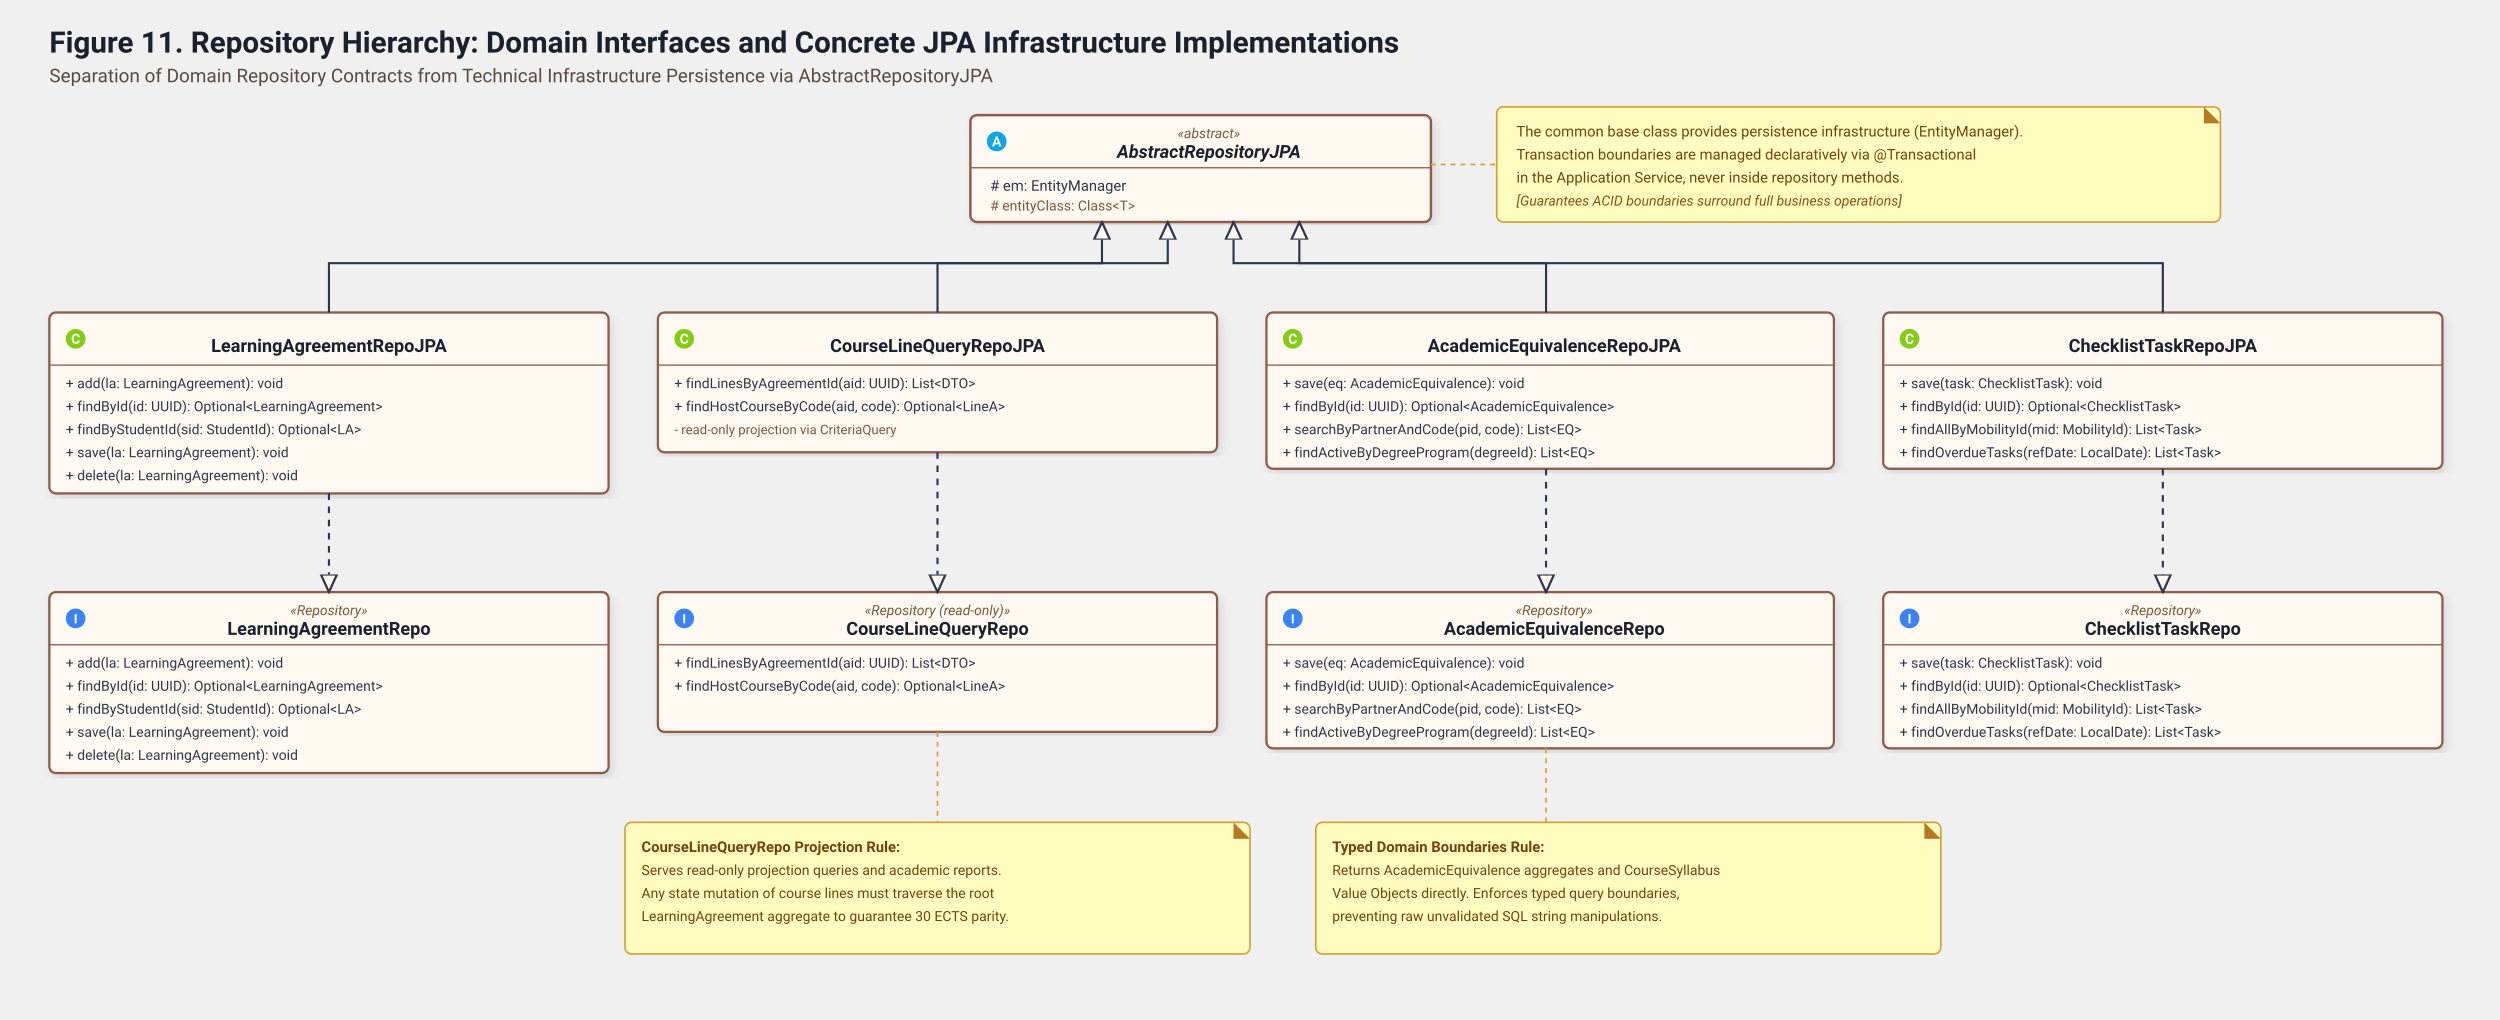
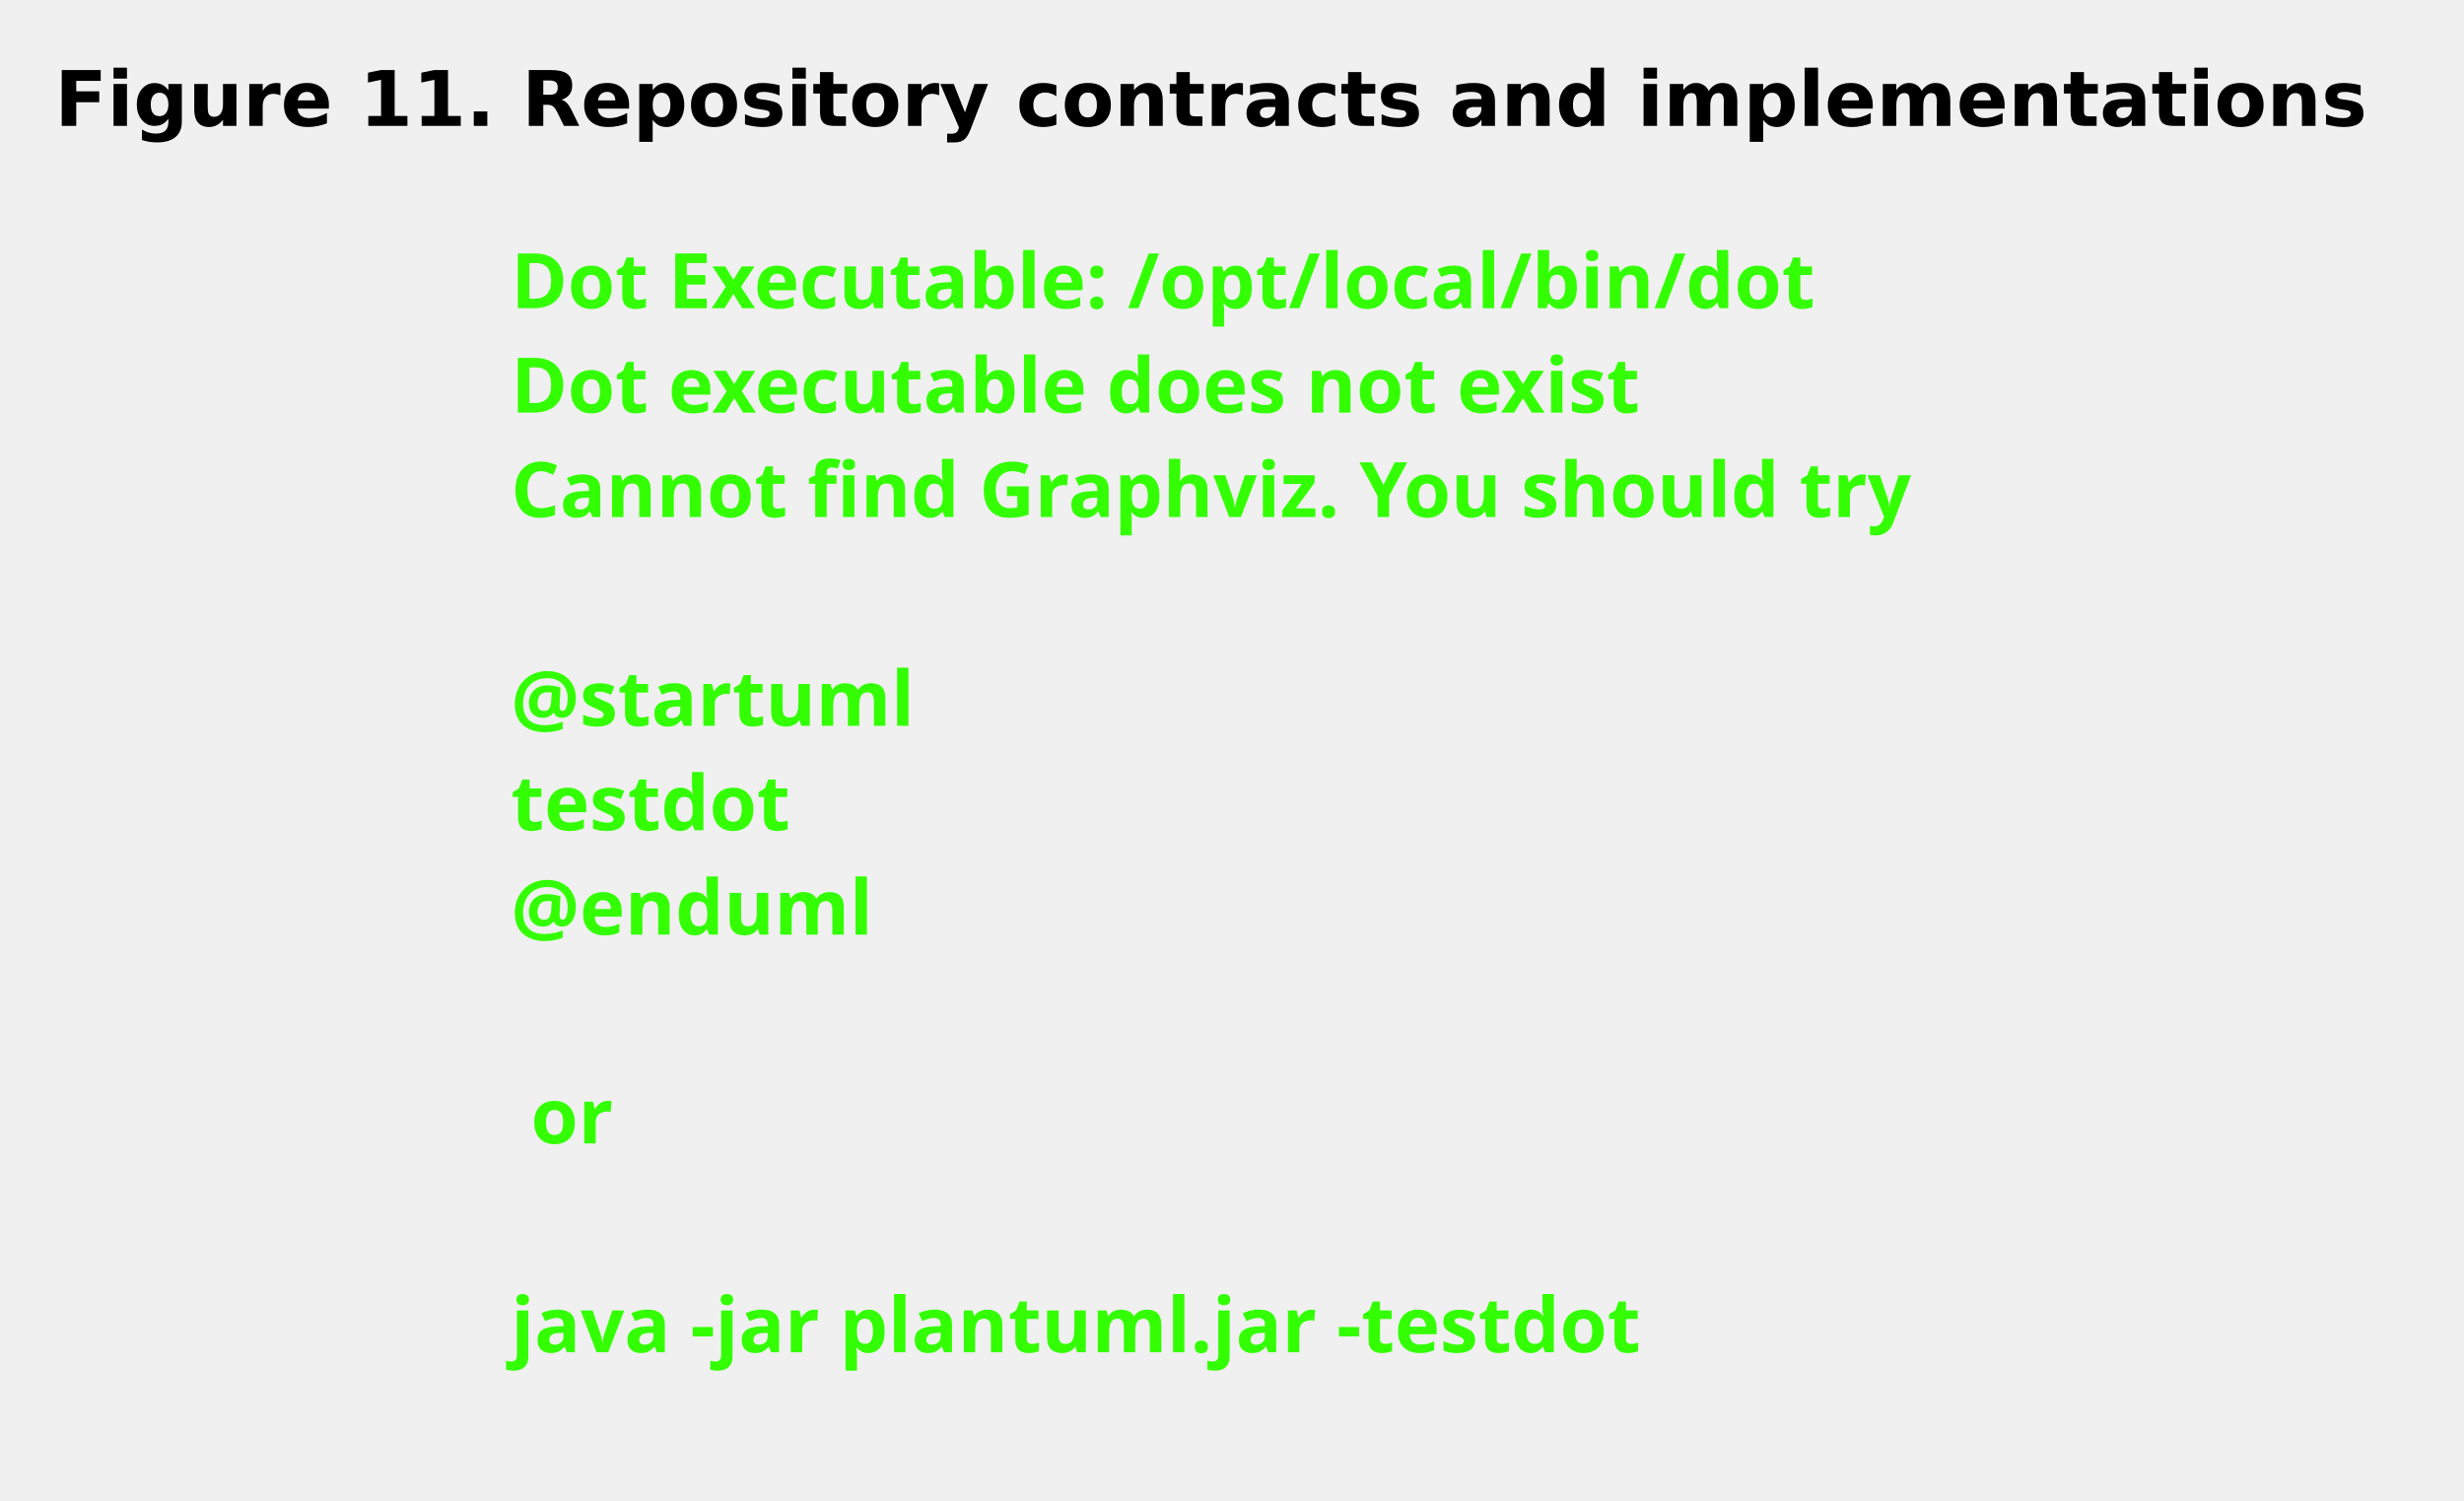
- <svg xmlns="http://www.w3.org/2000/svg" viewBox="0 0 1520 620" width="100%" height="100%" style="background-color: #FBF8F1; font-family: -apple-system, BlinkMacSystemFont, 'Segoe UI', Roboto, Helvetica, Arial, sans-serif;">
-   <defs>
-     <marker id="arrow" viewBox="0 0 10 10" refX="9" refY="5" markerWidth="6" markerHeight="6" orient="auto-start-reverse">
-       <path d="M 0 1 L 10 5 L 0 9 z" fill="#2D3748" />
-     </marker>
-     <marker id="gen-arrow" viewBox="0 0 12 12" refX="11" refY="6" markerWidth="9" markerHeight="9" orient="auto-start-reverse">
-       <polygon points="0,1 11,6 0,11" fill="#FFF9F2" stroke="#2D3748" stroke-width="1.4" />
-     </marker>
-     <marker id="impl-arrow" viewBox="0 0 12 12" refX="11" refY="6" markerWidth="9" markerHeight="9" orient="auto-start-reverse">
-       <polygon points="0,1 11,6 0,11" fill="#FFF9F2" stroke="#2D3748" stroke-width="1.4" />
-     </marker>
-     <filter id="shadow" x="-3%" y="-3%" width="106%" height="106%">
-       <feDropShadow dx="2" dy="3" stdDeviation="3" flood-opacity="0.10" />
-     </filter>
-   </defs>
-   <text x="30" y="32" font-size="18" font-weight="bold" fill="#1A202C">Figure 11. Repository Hierarchy: Domain Interfaces and Concrete JPA Infrastructure Implementations</text>
-   <text x="30" y="50" font-size="11.5" fill="#5A4A3E">Separation of Domain Repository Contracts from Technical Infrastructure Persistence via AbstractRepositoryJPA</text>
-   <g transform="translate(590, 70)">
-     <rect x="0" y="0" width="280" height="65" rx="4" fill="#FFF9F2" stroke="#8D5B4C" stroke-width="1.5" filter="url(#shadow)" />
-     <circle cx="16" cy="16" r="6" fill="#0EA5E9" />
-     <text x="16" y="19" text-anchor="middle" font-size="8.5" font-weight="bold" fill="#FFFFFF">A</text>
-     <text x="145" y="14" text-anchor="middle" font-size="8.5" font-style="italic" fill="#7A583A">«abstract»</text>
-     <text x="145" y="26" text-anchor="middle" font-size="11" font-weight="bold" font-style="italic" fill="#1A202C">AbstractRepositoryJPA</text>
-     <line x1="0" y1="32" x2="280" y2="32" stroke="#8D5B4C" stroke-width="0.8" />
-     <text x="12" y="46" font-size="9" fill="#2D3748"># em: EntityManager</text>
-     <text x="12" y="58" font-size="8.5" fill="#7A583A"># entityClass: Class&lt;T&gt;</text>
+ <svg xmlns="http://www.w3.org/2000/svg" contentStyleType="text/css" data-diagram-type="CLASS" height="274px" preserveAspectRatio="none" style="width:450px;height:274px;background:#FFFFFF;" version="1.1" viewBox="0 0 450 274" width="450px" zoomAndPan="magnify">
+   <defs />
+   <g>
+     <g class="title" data-source-line="1">
+       <text fill="#000000" font-family="DejaVu Sans" font-size="14" font-weight="bold" lengthAdjust="spacing" textLength="422.297" x="10" y="22.995">Figure 11. Repository contracts and implementations</text>
+     </g>
+     <text fill="#33FF02" font-family="sans-serif" font-size="14" font-weight="bold" lengthAdjust="spacing" textLength="238.433" x="93.311" y="56.297">Dot Executable: /opt/local/bin/dot</text>
+     <text fill="#33FF02" font-family="sans-serif" font-size="14" font-weight="bold" lengthAdjust="spacing" textLength="207.003" x="93.311" y="75.365">Dot executable does not exist</text>
+     <text fill="#33FF02" font-family="sans-serif" font-size="14" font-weight="bold" lengthAdjust="spacing" textLength="256.675" x="93.311" y="94.433">Cannot find Graphviz. You should try</text>
+     <text fill="#33FF02" font-family="sans-serif" font-size="14" font-weight="bold" lengthAdjust="spacing" textLength="3.64" x="93.311" y="113.501"> </text>
+     <text fill="#33FF02" font-family="sans-serif" font-size="14" font-weight="bold" lengthAdjust="spacing" textLength="73.696" x="93.311" y="132.569">@startuml</text>
+     <text fill="#33FF02" font-family="sans-serif" font-size="14" font-weight="bold" lengthAdjust="spacing" textLength="50.988" x="93.311" y="151.637">testdot</text>
+     <text fill="#33FF02" font-family="sans-serif" font-size="14" font-weight="bold" lengthAdjust="spacing" textLength="66.108" x="93.311" y="170.704">@enduml</text>
+     <text fill="#33FF02" font-family="sans-serif" font-size="14" font-weight="bold" lengthAdjust="spacing" textLength="3.64" x="93.311" y="189.772"> </text>
+     <text fill="#33FF02" font-family="sans-serif" font-size="14" font-weight="bold" lengthAdjust="spacing" textLength="15.022" x="96.951" y="208.84">or</text>
+     <text fill="#33FF02" font-family="sans-serif" font-size="14" font-weight="bold" lengthAdjust="spacing" textLength="3.64" x="93.311" y="227.908"> </text>
+     <text fill="#33FF02" font-family="sans-serif" font-size="14" font-weight="bold" lengthAdjust="spacing" textLength="206.303" x="93.311" y="246.976">java -jar plantuml.jar -testdot</text>
+     <text fill="#33FF02" font-family="sans-serif" font-size="14" font-weight="bold" lengthAdjust="spacing" textLength="3.64" x="93.311" y="266.044"> </text>
  </g>
-   <g transform="translate(910, 65)">
-     <rect x="0" y="0" width="440" height="70" rx="4" fill="#FEFCBF" stroke="#D69E2E" stroke-width="1" />
-     <path d="M 430 0 L 440 10 L 430 10 Z" fill="#B7791F" />
-     <text x="12" y="18" font-size="9" fill="#744210">The common base class provides persistence infrastructure (EntityManager).</text>
-     <text x="12" y="32" font-size="9" fill="#744210">Transaction boundaries are managed declaratively via @Transactional</text>
-     <text x="12" y="46" font-size="9" fill="#744210">in the Application Service, never inside repository methods.</text>
-     <text x="12" y="60" font-size="8.5" font-style="italic" fill="#8C5015">[Guarantees ACID boundaries surround full business operations]</text>
-   </g>
-   <line x1="870" y1="100" x2="910" y2="100" stroke="#D69E2E" stroke-width="1" stroke-dasharray="3,3" />
-   <g transform="translate(30, 190)">
-     <rect x="0" y="0" width="340" height="110" rx="4" fill="#FFF9F2" stroke="#8D5B4C" stroke-width="1.4" filter="url(#shadow)" />
-     <circle cx="16" cy="16" r="6" fill="#84CC16" />
-     <text x="16" y="19" text-anchor="middle" font-size="8.5" font-weight="bold" fill="#FFFFFF">C</text>
-     <text x="170" y="24" text-anchor="middle" font-size="11" font-weight="bold" fill="#1A202C">LearningAgreementRepoJPA</text>
-     <line x1="0" y1="32" x2="340" y2="32" stroke="#8D5B4C" stroke-width="0.8" />
-     <text x="10" y="46" font-size="8.5" fill="#2D3748">+ add(la: LearningAgreement): void</text>
-     <text x="10" y="60" font-size="8.5" fill="#2D3748">+ findById(id: UUID): Optional&lt;LearningAgreement&gt;</text>
-     <text x="10" y="74" font-size="8.5" fill="#2D3748">+ findByStudentId(sid: StudentId): Optional&lt;LA&gt;</text>
-     <text x="10" y="88" font-size="8.5" fill="#2D3748">+ save(la: LearningAgreement): void</text>
-     <text x="10" y="102" font-size="8.5" fill="#2D3748">+ delete(la: LearningAgreement): void</text>
-   </g>
-   <g transform="translate(400, 190)">
-     <rect x="0" y="0" width="340" height="85" rx="4" fill="#FFF9F2" stroke="#8D5B4C" stroke-width="1.4" filter="url(#shadow)" />
-     <circle cx="16" cy="16" r="6" fill="#84CC16" />
-     <text x="16" y="19" text-anchor="middle" font-size="8.5" font-weight="bold" fill="#FFFFFF">C</text>
-     <text x="170" y="24" text-anchor="middle" font-size="11" font-weight="bold" fill="#1A202C">CourseLineQueryRepoJPA</text>
-     <line x1="0" y1="32" x2="340" y2="32" stroke="#8D5B4C" stroke-width="0.8" />
-     <text x="10" y="46" font-size="8.5" fill="#2D3748">+ findLinesByAgreementId(aid: UUID): List&lt;DTO&gt;</text>
-     <text x="10" y="60" font-size="8.5" fill="#2D3748">+ findHostCourseByCode(aid, code): Optional&lt;LineA&gt;</text>
-     <text x="10" y="74" font-size="8" fill="#7A583A">- read-only projection via CriteriaQuery</text>
-   </g>
-   <g transform="translate(770, 190)">
-     <rect x="0" y="0" width="345" height="95" rx="4" fill="#FFF9F2" stroke="#8D5B4C" stroke-width="1.4" filter="url(#shadow)" />
-     <circle cx="16" cy="16" r="6" fill="#84CC16" />
-     <text x="16" y="19" text-anchor="middle" font-size="8.5" font-weight="bold" fill="#FFFFFF">C</text>
-     <text x="175" y="24" text-anchor="middle" font-size="11" font-weight="bold" fill="#1A202C">AcademicEquivalenceRepoJPA</text>
-     <line x1="0" y1="32" x2="345" y2="32" stroke="#8D5B4C" stroke-width="0.8" />
-     <text x="10" y="46" font-size="8.5" fill="#2D3748">+ save(eq: AcademicEquivalence): void</text>
-     <text x="10" y="60" font-size="8.5" fill="#2D3748">+ findById(id: UUID): Optional&lt;AcademicEquivalence&gt;</text>
-     <text x="10" y="74" font-size="8.5" fill="#2D3748">+ searchByPartnerAndCode(pid, code): List&lt;EQ&gt;</text>
-     <text x="10" y="88" font-size="8.5" fill="#2D3748">+ findActiveByDegreeProgram(degreeId): List&lt;EQ&gt;</text>
-   </g>
-   <g transform="translate(1145, 190)">
-     <rect x="0" y="0" width="340" height="95" rx="4" fill="#FFF9F2" stroke="#8D5B4C" stroke-width="1.4" filter="url(#shadow)" />
-     <circle cx="16" cy="16" r="6" fill="#84CC16" />
-     <text x="16" y="19" text-anchor="middle" font-size="8.5" font-weight="bold" fill="#FFFFFF">C</text>
-     <text x="170" y="24" text-anchor="middle" font-size="11" font-weight="bold" fill="#1A202C">ChecklistTaskRepoJPA</text>
-     <line x1="0" y1="32" x2="340" y2="32" stroke="#8D5B4C" stroke-width="0.8" />
-     <text x="10" y="46" font-size="8.5" fill="#2D3748">+ save(task: ChecklistTask): void</text>
-     <text x="10" y="60" font-size="8.5" fill="#2D3748">+ findById(id: UUID): Optional&lt;ChecklistTask&gt;</text>
-     <text x="10" y="74" font-size="8.5" fill="#2D3748">+ findAllByMobilityId(mid: MobilityId): List&lt;Task&gt;</text>
-     <text x="10" y="88" font-size="8.5" fill="#2D3748">+ findOverdueTasks(refDate: LocalDate): List&lt;Task&gt;</text>
-   </g>
-   <path d="M 200 190 L 200 160 L 670 160 L 670 135" stroke="#2D3748" stroke-width="1.3" fill="none" marker-end="url(#gen-arrow)" />
-   <path d="M 570 190 L 570 160 L 710 160 L 710 135" stroke="#2D3748" stroke-width="1.3" fill="none" marker-end="url(#gen-arrow)" />
-   <path d="M 940 190 L 940 160 L 750 160 L 750 135" stroke="#2D3748" stroke-width="1.3" fill="none" marker-end="url(#gen-arrow)" />
-   <path d="M 1315 190 L 1315 160 L 790 160 L 790 135" stroke="#2D3748" stroke-width="1.3" fill="none" marker-end="url(#gen-arrow)" />
-   <g transform="translate(30, 360)">
-     <rect x="0" y="0" width="340" height="110" rx="4" fill="#FFF9F2" stroke="#8D5B4C" stroke-width="1.4" filter="url(#shadow)" />
-     <circle cx="16" cy="16" r="6" fill="#3B82F6" />
-     <text x="16" y="19" text-anchor="middle" font-size="8" font-weight="bold" fill="#FFFFFF">I</text>
-     <text x="170" y="14" text-anchor="middle" font-size="8.5" font-style="italic" fill="#7A583A">«Repository»</text>
-     <text x="170" y="26" text-anchor="middle" font-size="11" font-weight="bold" fill="#1A202C">LearningAgreementRepo</text>
-     <line x1="0" y1="32" x2="340" y2="32" stroke="#8D5B4C" stroke-width="0.8" />
-     <text x="10" y="46" font-size="8.5" fill="#2D3748">+ add(la: LearningAgreement): void</text>
-     <text x="10" y="60" font-size="8.5" fill="#2D3748">+ findById(id: UUID): Optional&lt;LearningAgreement&gt;</text>
-     <text x="10" y="74" font-size="8.5" fill="#2D3748">+ findByStudentId(sid: StudentId): Optional&lt;LA&gt;</text>
-     <text x="10" y="88" font-size="8.5" fill="#2D3748">+ save(la: LearningAgreement): void</text>
-     <text x="10" y="102" font-size="8.5" fill="#2D3748">+ delete(la: LearningAgreement): void</text>
-   </g>
-   <g transform="translate(400, 360)">
-     <rect x="0" y="0" width="340" height="85" rx="4" fill="#FFF9F2" stroke="#8D5B4C" stroke-width="1.4" filter="url(#shadow)" />
-     <circle cx="16" cy="16" r="6" fill="#3B82F6" />
-     <text x="16" y="19" text-anchor="middle" font-size="8" font-weight="bold" fill="#FFFFFF">I</text>
-     <text x="170" y="14" text-anchor="middle" font-size="8.5" font-style="italic" fill="#7A583A">«Repository (read-only)»</text>
-     <text x="170" y="26" text-anchor="middle" font-size="11" font-weight="bold" fill="#1A202C">CourseLineQueryRepo</text>
-     <line x1="0" y1="32" x2="340" y2="32" stroke="#8D5B4C" stroke-width="0.8" />
-     <text x="10" y="46" font-size="8.5" fill="#2D3748">+ findLinesByAgreementId(aid: UUID): List&lt;DTO&gt;</text>
-     <text x="10" y="60" font-size="8.5" fill="#2D3748">+ findHostCourseByCode(aid, code): Optional&lt;LineA&gt;</text>
-   </g>
-   <g transform="translate(770, 360)">
-     <rect x="0" y="0" width="345" height="95" rx="4" fill="#FFF9F2" stroke="#8D5B4C" stroke-width="1.4" filter="url(#shadow)" />
-     <circle cx="16" cy="16" r="6" fill="#3B82F6" />
-     <text x="16" y="19" text-anchor="middle" font-size="8" font-weight="bold" fill="#FFFFFF">I</text>
-     <text x="175" y="14" text-anchor="middle" font-size="8.5" font-style="italic" fill="#7A583A">«Repository»</text>
-     <text x="175" y="26" text-anchor="middle" font-size="11" font-weight="bold" fill="#1A202C">AcademicEquivalenceRepo</text>
-     <line x1="0" y1="32" x2="345" y2="32" stroke="#8D5B4C" stroke-width="0.8" />
-     <text x="10" y="46" font-size="8.5" fill="#2D3748">+ save(eq: AcademicEquivalence): void</text>
-     <text x="10" y="60" font-size="8.5" fill="#2D3748">+ findById(id: UUID): Optional&lt;AcademicEquivalence&gt;</text>
-     <text x="10" y="74" font-size="8.5" fill="#2D3748">+ searchByPartnerAndCode(pid, code): List&lt;EQ&gt;</text>
-     <text x="10" y="88" font-size="8.5" fill="#2D3748">+ findActiveByDegreeProgram(degreeId): List&lt;EQ&gt;</text>
-   </g>
-   <g transform="translate(1145, 360)">
-     <rect x="0" y="0" width="340" height="95" rx="4" fill="#FFF9F2" stroke="#8D5B4C" stroke-width="1.4" filter="url(#shadow)" />
-     <circle cx="16" cy="16" r="6" fill="#3B82F6" />
-     <text x="16" y="19" text-anchor="middle" font-size="8" font-weight="bold" fill="#FFFFFF">I</text>
-     <text x="170" y="14" text-anchor="middle" font-size="8.5" font-style="italic" fill="#7A583A">«Repository»</text>
-     <text x="170" y="26" text-anchor="middle" font-size="11" font-weight="bold" fill="#1A202C">ChecklistTaskRepo</text>
-     <line x1="0" y1="32" x2="340" y2="32" stroke="#8D5B4C" stroke-width="0.8" />
-     <text x="10" y="46" font-size="8.5" fill="#2D3748">+ save(task: ChecklistTask): void</text>
-     <text x="10" y="60" font-size="8.5" fill="#2D3748">+ findById(id: UUID): Optional&lt;ChecklistTask&gt;</text>
-     <text x="10" y="74" font-size="8.5" fill="#2D3748">+ findAllByMobilityId(mid: MobilityId): List&lt;Task&gt;</text>
-     <text x="10" y="88" font-size="8.5" fill="#2D3748">+ findOverdueTasks(refDate: LocalDate): List&lt;Task&gt;</text>
-   </g>
-   <line x1="200" y1="300" x2="200" y2="360" stroke="#2D3748" stroke-width="1.3" stroke-dasharray="4,4" marker-end="url(#impl-arrow)" />
-   <line x1="570" y1="275" x2="570" y2="360" stroke="#2D3748" stroke-width="1.3" stroke-dasharray="4,4" marker-end="url(#impl-arrow)" />
-   <line x1="940" y1="285" x2="940" y2="360" stroke="#2D3748" stroke-width="1.3" stroke-dasharray="4,4" marker-end="url(#impl-arrow)" />
-   <line x1="1315" y1="285" x2="1315" y2="360" stroke="#2D3748" stroke-width="1.3" stroke-dasharray="4,4" marker-end="url(#impl-arrow)" />
-   <g transform="translate(380, 500)">
-     <rect x="0" y="0" width="380" height="80" rx="4" fill="#FEFCBF" stroke="#D69E2E" stroke-width="1" />
-     <path d="M 370 0 L 380 10 L 370 10 Z" fill="#B7791F" />
-     <text x="10" y="18" font-size="9" font-weight="bold" fill="#744210">CourseLineQueryRepo Projection Rule:</text>
-     <text x="10" y="32" font-size="8.5" fill="#744210">Serves read-only projection queries and academic reports.</text>
-     <text x="10" y="46" font-size="8.5" fill="#744210">Any state mutation of course lines must traverse the root</text>
-     <text x="10" y="60" font-size="8.5" fill="#744210">LearningAgreement aggregate to guarantee 30 ECTS parity.</text>
-   </g>
-   <line x1="570" y1="445" x2="570" y2="500" stroke="#D69E2E" stroke-width="1" stroke-dasharray="3,3" />
-   <g transform="translate(800, 500)">
-     <rect x="0" y="0" width="380" height="80" rx="4" fill="#FEFCBF" stroke="#D69E2E" stroke-width="1" />
-     <path d="M 370 0 L 380 10 L 370 10 Z" fill="#B7791F" />
-     <text x="10" y="18" font-size="9" font-weight="bold" fill="#744210">Typed Domain Boundaries Rule:</text>
-     <text x="10" y="32" font-size="8.5" fill="#744210">Returns AcademicEquivalence aggregates and CourseSyllabus</text>
-     <text x="10" y="46" font-size="8.5" fill="#744210">Value Objects directly. Enforces typed query boundaries,</text>
-     <text x="10" y="60" font-size="8.5" fill="#744210">preventing raw unvalidated SQL string manipulations.</text>
-   </g>
-   <line x1="940" y1="455" x2="940" y2="500" stroke="#D69E2E" stroke-width="1" stroke-dasharray="3,3" />
</svg>
